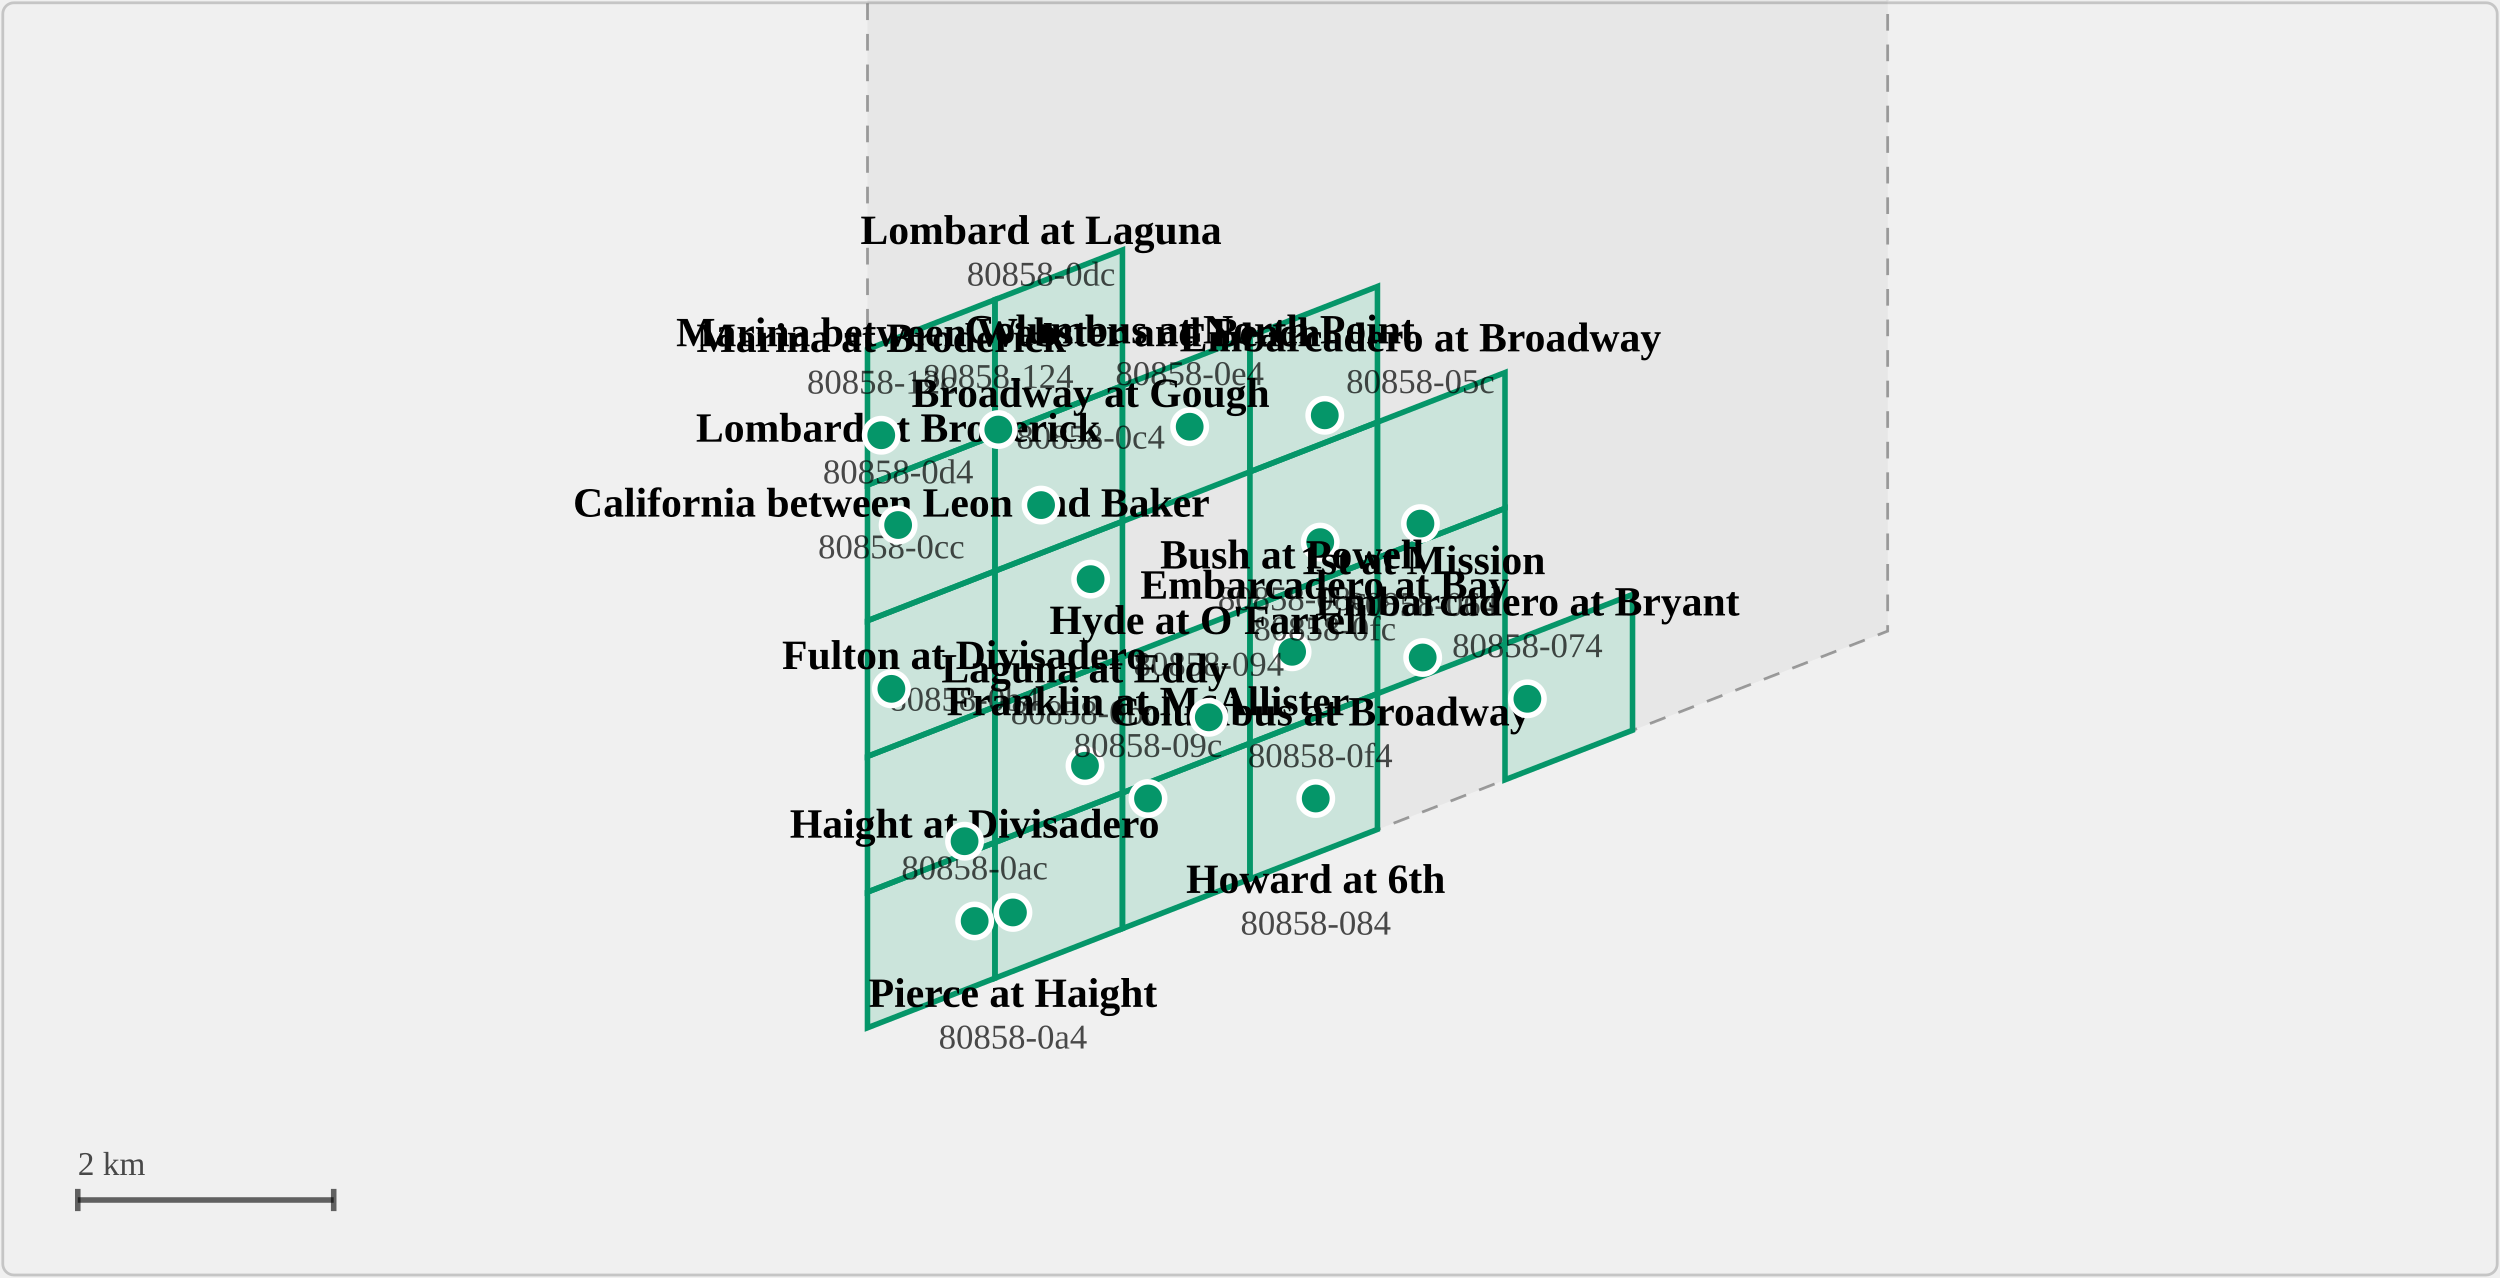
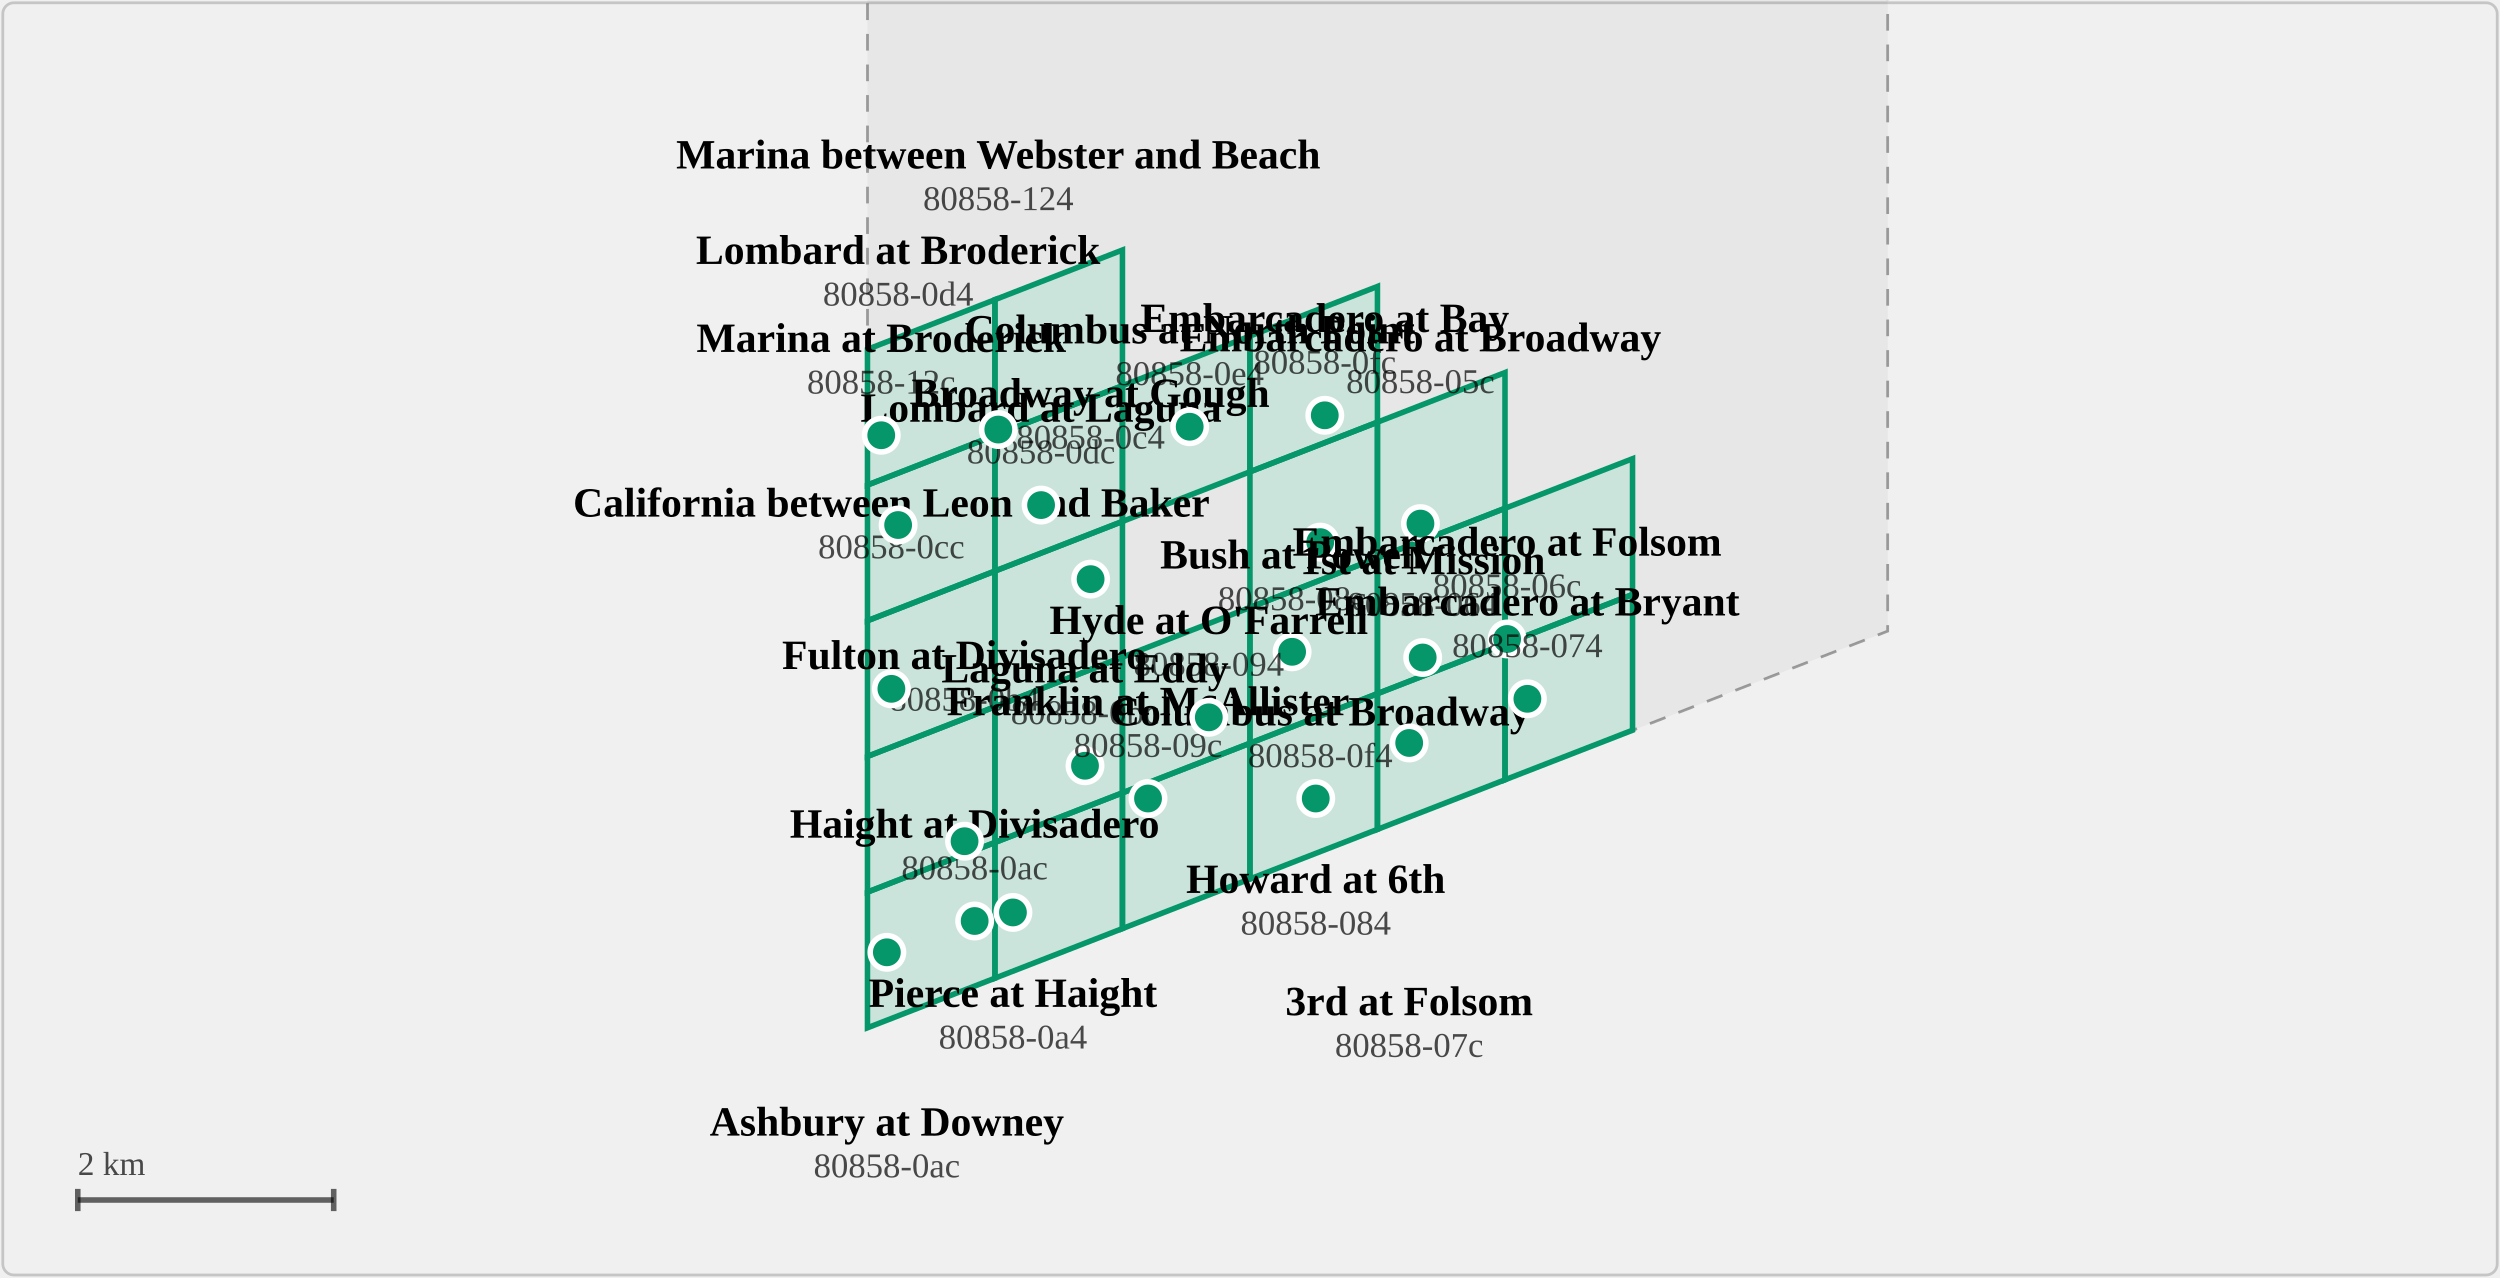
<svg xmlns="http://www.w3.org/2000/svg" viewBox="0 0 900 460" width="100%" role="img" aria-labelledby="scene-map-title scene-map-desc" class="scene-map">
  <style>
  .scene-map__frame { fill: none; stroke: currentColor; stroke-opacity: 0.18; }
  .scene-map__area { fill: currentColor; fill-opacity: 0.04; stroke: currentColor; stroke-opacity: 0.35; stroke-dasharray: 6 5; }
  .scene-map__area-label { fill: currentColor; fill-opacity: 0.55; font-size: 13px; }
  .scene-map__cell { fill: #34d399; fill-opacity: 0.16; stroke: #059669; stroke-width: 2; }
  .scene-map__marker { fill: #059669; stroke: #ffffff; stroke-width: 2; }
  .scene-map__title { fill: currentColor; font-size: 15px; font-weight: 600; }
  .scene-map__token { fill: currentColor; fill-opacity: 0.7; font-size: 12.5px; }
  .scene-map__scale { stroke: currentColor; stroke-opacity: 0.6; }
  .scene-map__scale-label { fill: currentColor; fill-opacity: 0.7; font-size: 12px; }
  @media (prefers-color-scheme: dark) {
    .scene-map__cell { fill: #34d399; fill-opacity: 0.2; stroke: #34d399; }
    .scene-map__marker { fill: #34d399; stroke: #0b1013; }
  }
</style>
  <rect class="scene-map__frame" x="1" y="1" width="898" height="458" rx="4" />
  <g>
    <polygon class="scene-map__area" points="312.29,-20.78 312.29,370.00 679.56,227.21 679.56,-163.81" />
    <polygon class="scene-map__cell" points="312.29,321.15 312.29,370.00 358.18,352.14 358.18,303.28" />
    <polygon class="scene-map__cell" points="358.18,303.28 358.18,352.14 404.08,334.28 404.08,285.42" />
    <polygon class="scene-map__cell" points="312.29,272.30 312.29,321.15 358.18,303.28 358.18,254.43" />
    <polygon class="scene-map__cell" points="312.29,223.46 312.29,272.30 358.18,254.43 358.18,205.58" />
    <polygon class="scene-map__cell" points="358.18,205.58 358.18,254.43 404.08,236.56 404.08,187.71" />
    <polygon class="scene-map__cell" points="358.18,254.43 358.18,303.28 404.08,285.42 404.08,236.56" />
+     <polygon class="scene-map__cell" points="312.29,174.61 312.29,223.46 358.18,205.58 358.18,156.73" />
    <polygon class="scene-map__cell" points="358.18,156.73 358.18,205.58 404.08,187.71 404.08,138.85" />
    <polygon class="scene-map__cell" points="449.98,169.84 449.98,218.70 495.88,200.84 495.88,151.98" />
    <polygon class="scene-map__cell" points="495.88,151.98 495.88,200.84 541.80,182.99 541.80,134.12" />
    <polygon class="scene-map__cell" points="449.98,218.70 449.98,267.56 495.88,249.71 495.88,200.84" />
+     <polygon class="scene-map__cell" points="541.80,182.99 541.80,231.86 587.71,214.01 587.71,165.14" />
    <polygon class="scene-map__cell" points="449.98,267.56 449.98,316.42 495.88,298.57 495.88,249.71" />
-     <polygon class="scene-map__cell" points="312.29,174.61 312.29,223.46 358.18,205.58 358.18,156.73" />
    <polygon class="scene-map__cell" points="312.29,125.76 312.29,174.61 358.18,156.73 358.18,107.88" />
    <polygon class="scene-map__cell" points="358.18,107.88 358.18,156.73 404.08,138.85 404.08,90.00" />
    <polygon class="scene-map__cell" points="404.08,138.85 404.08,187.71 449.98,169.84 449.98,120.98" />
    <polygon class="scene-map__cell" points="449.98,120.98 449.98,169.84 495.88,151.98 495.88,103.12" />
    <polygon class="scene-map__cell" points="404.08,285.42 404.08,334.28 449.98,316.42 449.98,267.56" />
    <polygon class="scene-map__cell" points="404.08,236.56 404.08,285.42 449.98,267.56 449.98,218.70" />
    <polygon class="scene-map__cell" points="495.88,200.84 495.88,249.71 541.80,231.86 541.80,182.99" />
    <polygon class="scene-map__cell" points="541.80,231.86 541.80,280.72 587.71,262.88 587.71,214.01" />
+     <polygon class="scene-map__cell" points="495.88,249.71 495.88,298.57 541.80,280.72 541.80,231.86" />
  </g>
  <g>
    <g class="scene-map__site">
      <circle class="scene-map__marker" cx="350.88" cy="331.56" r="6" />
      <text class="scene-map__title" x="350.88" y="301.56" text-anchor="middle">Haight at Divisadero</text>
      <text class="scene-map__token" x="350.88" y="316.56" text-anchor="middle">80858-0ac</text>
    </g>
    <g class="scene-map__site">
      <circle class="scene-map__marker" cx="364.66" cy="328.48" r="6" />
      <text class="scene-map__title" x="364.66" y="362.48" text-anchor="middle">Pierce at Haight</text>
      <text class="scene-map__token" x="364.66" y="377.48" text-anchor="middle">80858-0a4</text>
    </g>
    <g class="scene-map__site">
      <circle class="scene-map__marker" cx="347.24" cy="302.84" r="6" />
      <text class="scene-map__title" x="347.24" y="240.84" text-anchor="middle">Fulton at Divisadero</text>
      <text class="scene-map__token" x="347.24" y="255.84" text-anchor="middle">80858-0b4</text>
    </g>
    <g class="scene-map__site">
      <circle class="scene-map__marker" cx="320.90" cy="247.98" r="6" />
      <text class="scene-map__title" x="320.90" y="185.98" text-anchor="middle">California between Leon and Baker</text>
      <text class="scene-map__token" x="320.90" y="200.98" text-anchor="middle">80858-0cc</text>
    </g>
    <g class="scene-map__site">
      <circle class="scene-map__marker" cx="392.62" cy="208.49" r="6" />
      <text class="scene-map__title" x="392.62" y="146.49" text-anchor="middle">Broadway at Gough</text>
      <text class="scene-map__token" x="392.62" y="161.49" text-anchor="middle">80858-0c4</text>
    </g>
    <g class="scene-map__site">
      <circle class="scene-map__marker" cx="390.60" cy="275.67" r="6" />
      <text class="scene-map__title" x="390.60" y="245.67" text-anchor="middle">Laguna at Eddy</text>
      <text class="scene-map__token" x="390.60" y="260.67" text-anchor="middle">80858-0bc</text>
    </g>
    <g class="scene-map__site">
+       <circle class="scene-map__marker" cx="323.33" cy="189.01" r="6" />
+       <text class="scene-map__title" x="323.33" y="95.01" text-anchor="middle">Lombard at Broderick</text>
+       <text class="scene-map__token" x="323.33" y="110.01" text-anchor="middle">80858-0d4</text>
+     </g>
+     <g class="scene-map__site">
      <circle class="scene-map__marker" cx="374.79" cy="181.83" r="6" />
-       <text class="scene-map__title" x="374.79" y="87.83" text-anchor="middle">Lombard at Laguna</text>
-       <text class="scene-map__token" x="374.79" y="102.83" text-anchor="middle">80858-0dc</text>
+       <text class="scene-map__title" x="374.79" y="151.83" text-anchor="middle">Lombard at Laguna</text>
+       <text class="scene-map__token" x="374.79" y="166.83" text-anchor="middle">80858-0dc</text>
    </g>
    <g class="scene-map__site">
      <circle class="scene-map__marker" cx="475.29" cy="195.16" r="6" />
      <text class="scene-map__title" x="475.29" y="261.16" text-anchor="middle">Columbus at Broadway</text>
      <text class="scene-map__token" x="475.29" y="276.16" text-anchor="middle">80858-0f4</text>
    </g>
    <g class="scene-map__site">
      <circle class="scene-map__marker" cx="511.36" cy="188.49" r="6" />
      <text class="scene-map__title" x="511.36" y="126.49" text-anchor="middle">Embarcadero at Broadway</text>
      <text class="scene-map__token" x="511.36" y="141.49" text-anchor="middle">80858-05c</text>
    </g>
    <g class="scene-map__site">
      <circle class="scene-map__marker" cx="465.16" cy="234.65" r="6" />
      <text class="scene-map__title" x="465.16" y="204.65" text-anchor="middle">Bush at Powell</text>
      <text class="scene-map__token" x="465.16" y="219.65" text-anchor="middle">80858-08c</text>
    </g>
    <g class="scene-map__site">
+       <circle class="scene-map__marker" cx="542.57" cy="230.03" r="6" />
+       <text class="scene-map__title" x="542.57" y="200.03" text-anchor="middle">Embarcadero at Folsom</text>
+       <text class="scene-map__token" x="542.57" y="215.03" text-anchor="middle">80858-06c</text>
+     </g>
+     <g class="scene-map__site">
      <circle class="scene-map__marker" cx="473.67" cy="287.46" r="6" />
      <text class="scene-map__title" x="473.67" y="321.46" text-anchor="middle">Howard at 6th</text>
      <text class="scene-map__token" x="473.67" y="336.46" text-anchor="middle">80858-084</text>
    </g>
    <g class="scene-map__site">
-       <circle class="scene-map__marker" cx="323.33" cy="189.01" r="6" />
-       <text class="scene-map__title" x="323.33" y="159.01" text-anchor="middle">Lombard at Broderick</text>
-       <text class="scene-map__token" x="323.33" y="174.01" text-anchor="middle">80858-0d4</text>
+       <circle class="scene-map__marker" cx="319.27" cy="342.83" r="6" />
+       <text class="scene-map__title" x="319.27" y="408.83" text-anchor="middle">Ashbury at Downey</text>
+       <text class="scene-map__token" x="319.27" y="423.83" text-anchor="middle">80858-0ac</text>
    </g>
    <g class="scene-map__site">
      <circle class="scene-map__marker" cx="317.25" cy="156.69" r="6" />
      <text class="scene-map__title" x="317.25" y="126.69" text-anchor="middle">Marina at Broderick</text>
      <text class="scene-map__token" x="317.25" y="141.69" text-anchor="middle">80858-12c</text>
    </g>
    <g class="scene-map__site">
      <circle class="scene-map__marker" cx="359.39" cy="154.64" r="6" />
-       <text class="scene-map__title" x="359.39" y="124.64" text-anchor="middle">Marina between Webster and Beach</text>
-       <text class="scene-map__token" x="359.39" y="139.64" text-anchor="middle">80858-124</text>
+       <text class="scene-map__title" x="359.39" y="60.64" text-anchor="middle">Marina between Webster and Beach</text>
+       <text class="scene-map__token" x="359.39" y="75.64" text-anchor="middle">80858-124</text>
    </g>
    <g class="scene-map__site">
      <circle class="scene-map__marker" cx="428.29" cy="153.62" r="6" />
      <text class="scene-map__title" x="428.29" y="123.62" text-anchor="middle">Columbus at North Point</text>
      <text class="scene-map__token" x="428.29" y="138.62" text-anchor="middle">80858-0e4</text>
    </g>
    <g class="scene-map__site">
      <circle class="scene-map__marker" cx="476.92" cy="149.51" r="6" />
-       <text class="scene-map__title" x="476.92" y="215.51" text-anchor="middle">Embarcadero at Bay</text>
-       <text class="scene-map__token" x="476.92" y="230.51" text-anchor="middle">80858-0fc</text>
+       <text class="scene-map__title" x="476.92" y="119.51" text-anchor="middle">Embarcadero at Bay</text>
+       <text class="scene-map__token" x="476.92" y="134.51" text-anchor="middle">80858-0fc</text>
    </g>
    <g class="scene-map__site">
      <circle class="scene-map__marker" cx="413.29" cy="287.46" r="6" />
      <text class="scene-map__title" x="413.29" y="257.46" text-anchor="middle">Franklin at McAllister</text>
      <text class="scene-map__token" x="413.29" y="272.46" text-anchor="middle">80858-09c</text>
    </g>
    <g class="scene-map__site">
      <circle class="scene-map__marker" cx="435.17" cy="258.24" r="6" />
      <text class="scene-map__title" x="435.17" y="228.24" text-anchor="middle">Hyde at O'Farrell</text>
      <text class="scene-map__token" x="435.17" y="243.24" text-anchor="middle">80858-094</text>
    </g>
    <g class="scene-map__site">
      <circle class="scene-map__marker" cx="512.17" cy="236.70" r="6" />
      <text class="scene-map__title" x="512.17" y="206.70" text-anchor="middle">1st at Mission</text>
      <text class="scene-map__token" x="512.17" y="221.70" text-anchor="middle">80858-064</text>
    </g>
    <g class="scene-map__site">
      <circle class="scene-map__marker" cx="549.86" cy="251.57" r="6" />
      <text class="scene-map__title" x="549.86" y="221.57" text-anchor="middle">Embarcadero at Bryant</text>
      <text class="scene-map__token" x="549.86" y="236.57" text-anchor="middle">80858-074</text>
    </g>
+     <g class="scene-map__site">
+       <circle class="scene-map__marker" cx="507.31" cy="267.47" r="6" />
+       <text class="scene-map__title" x="507.31" y="365.47" text-anchor="middle">3rd at Folsom</text>
+       <text class="scene-map__token" x="507.31" y="380.47" text-anchor="middle">80858-07c</text>
+     </g>
  </g>
  <g>
    <line class="scene-map__scale" x1="28" y1="432" x2="120.13" y2="432" stroke-width="2" />
    <line class="scene-map__scale" x1="28" y1="428" x2="28" y2="436" stroke-width="2" />
    <line class="scene-map__scale" x1="120.13" y1="428" x2="120.13" y2="436" stroke-width="2" />
    <text class="scene-map__scale-label" x="28" y="423">2 km</text>
  </g>
</svg>
